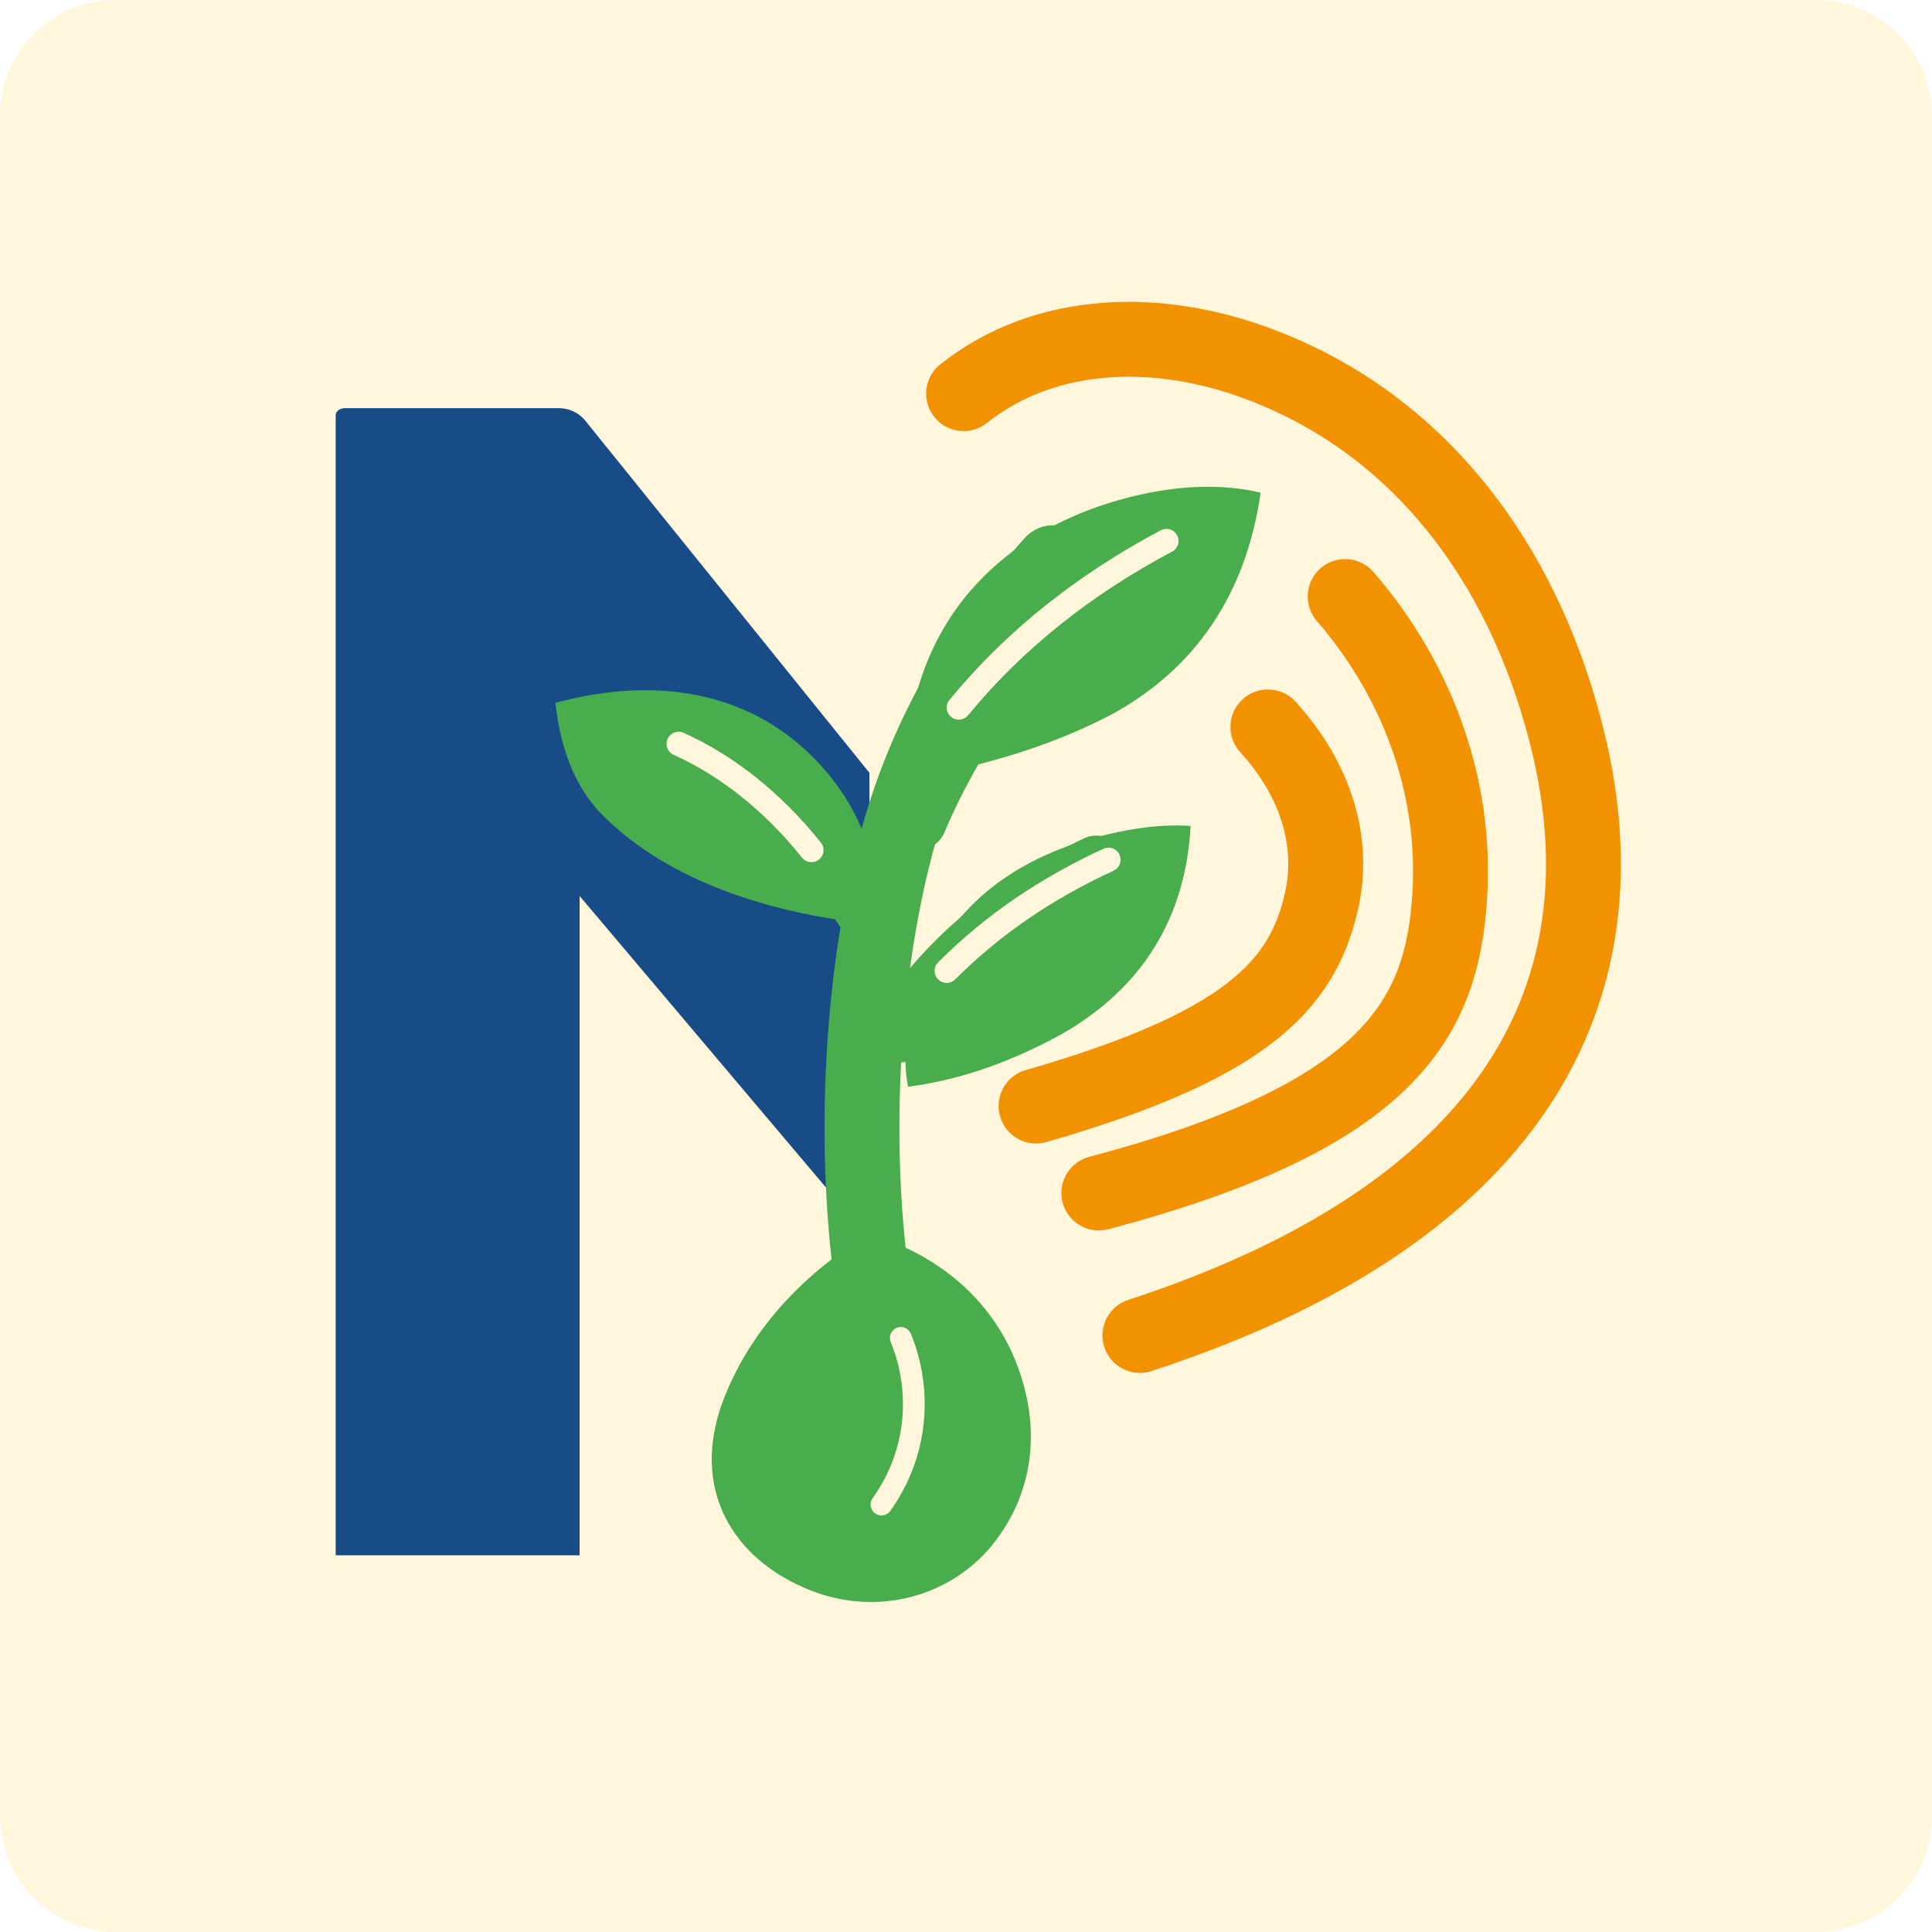
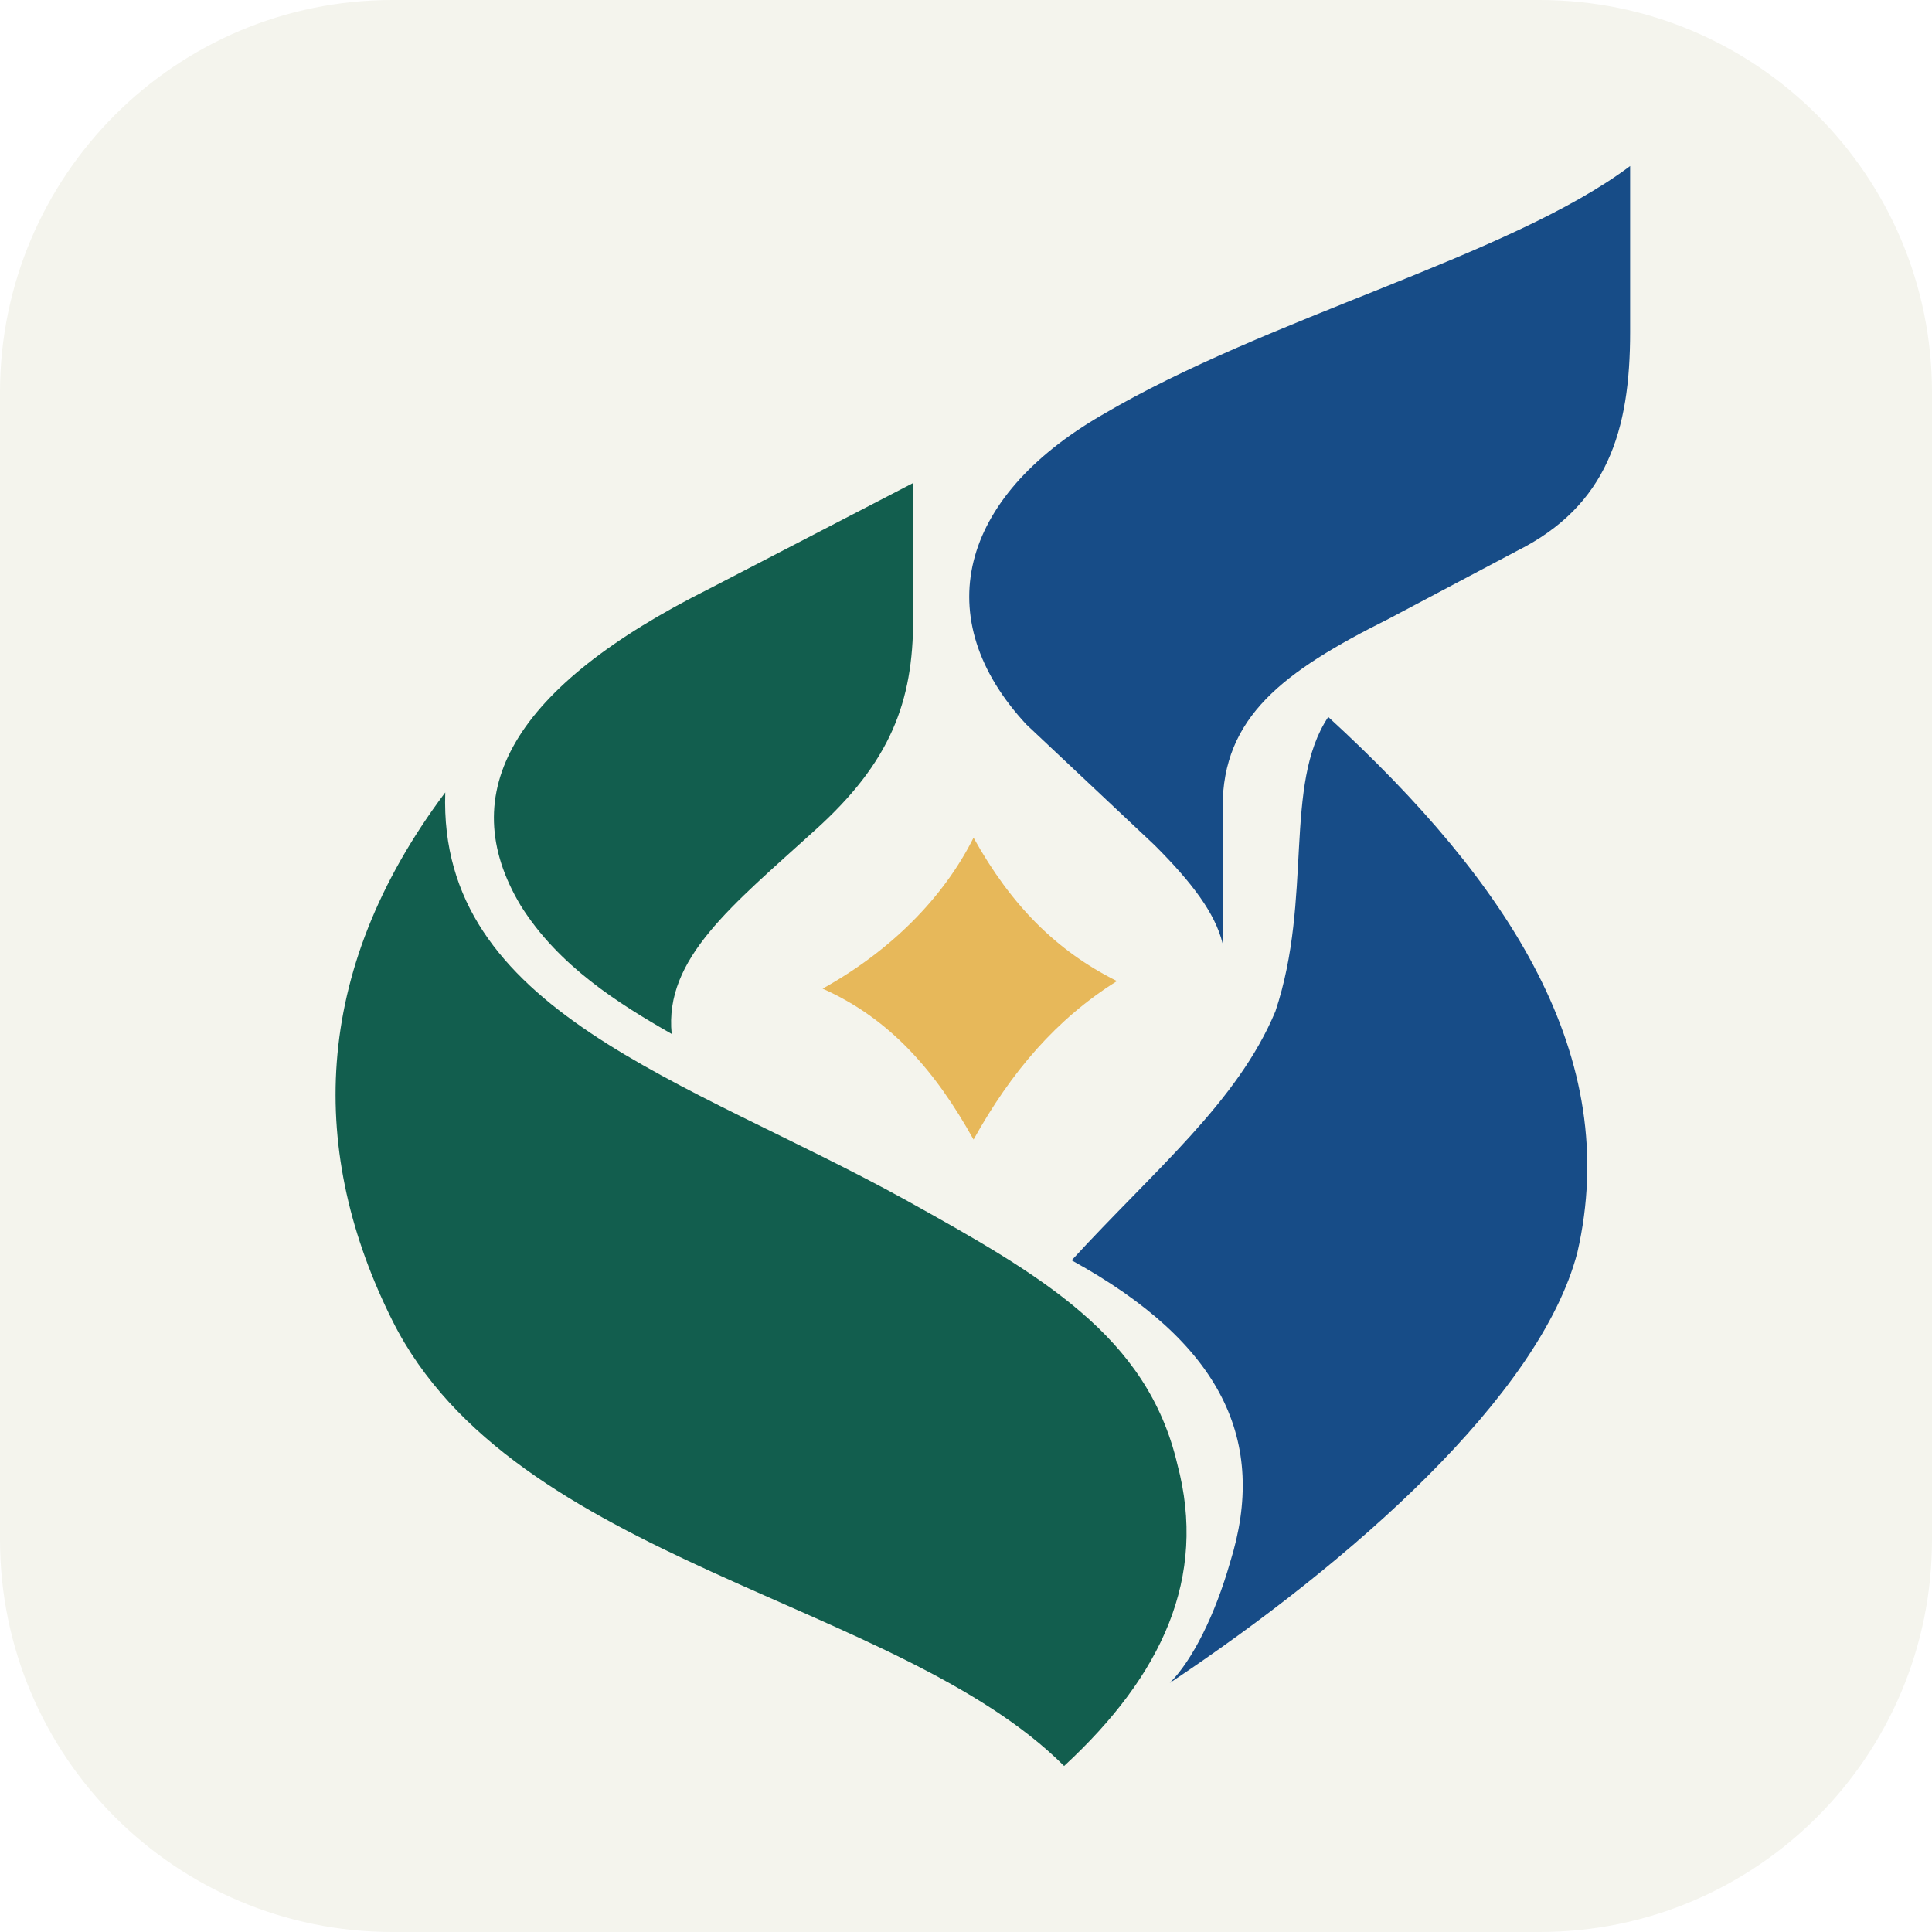
- <svg xmlns="http://www.w3.org/2000/svg" viewBox="0 0 800 800" role="img" aria-label="Nawah Project logo">
-   <rect width="800" height="800" rx="48" fill="#fff6dc" />
-   <path fill="#174c87" d="M139 644V172c0-2 2-3 4-3h88c5 0 9 2 12 6l117 145v193L240 371v273z" />
-   <path fill="none" stroke="#49ad4d" stroke-linecap="round" stroke-linejoin="round" stroke-width="31" d="M361 530c-8-59-4-127 10-180 11-42 33-82 65-117" />
-   <path fill="none" stroke="#49ad4d" stroke-linecap="round" stroke-linejoin="round" stroke-width="24" d="M365 389c-17-30-39-55-72-76m87 27c17-40 44-76 76-103m-84 191c19-31 48-54 82-70" />
-   <path fill="#49ad4d" d="M230 291c45-12 83-3 109 25 17 18 26 42 25 67-51-5-91-21-116-47-10-11-16-26-18-45z" />
-   <path fill="#49ad4d" d="M377 299c7-43 35-74 77-89 23-8 47-11 68-6-6 42-27 73-62 92-25 13-52 21-81 26-3-8-4-15-2-23z" />
-   <path fill="#49ad4d" d="M378 419c9-35 32-58 68-70 16-5 32-8 47-7-2 38-20 67-53 86-20 11-41 19-64 22-2-10-1-21 2-31z" />
-   <path fill="none" stroke="#fff6dc" stroke-linecap="round" stroke-width="10" d="M281 308c20 9 39 24 55 44m61-59c23-28 52-51 86-69m-91 178c19-19 41-34 67-46" />
-   <path fill="#49ad4d" d="M360 511c-29 17-52 43-62 73-11 35 7 61 34 73 26 12 57 7 77-15 20-23 23-53 10-82-11-24-32-41-59-49z" />
-   <path fill="none" stroke="#fff6dc" stroke-linecap="round" stroke-width="9" d="M373 554c9 22 7 48-8 69" />
-   <path fill="none" stroke="#f39200" stroke-linecap="round" stroke-width="31" d="M399 163c34-27 81-28 123-12 66 25 108 82 126 151 27 102-14 198-176 251" />
-   <path fill="none" stroke="#f39200" stroke-linecap="round" stroke-width="31" d="M557 247c32 37 47 83 43 128-4 49-28 88-145 119" />
-   <path fill="none" stroke="#f39200" stroke-linecap="round" stroke-width="31" d="M525 301c20 22 28 48 22 73-8 34-31 59-118 84" />
+ <svg xmlns="http://www.w3.org/2000/svg" viewBox="0 0 256 256" role="img" aria-label="مشروع نواة">
+   <rect width="256" height="256" rx="52" fill="#f4f4ed" />
+   <path fill="#125e4e" d="M59 105C41 129 41 153 52 175C68 207 119 212 141 234C154 222 160 209 156 194C152 177 138 169 120 159C91 143 58 134 59 105Z" />
+   <path fill="#125e4e" d="M121 64L94 78C68 91 60 105 69 120C74 128 82 133 89 137C88 127 97 120 108 110C118 101 121 93 121 82Z" />
+   <path fill="#174c87" d="M216 22C200 34 168 42 146 55C127 66 123 82 136 96L153 112C158 117 161 121 162 125L162 107C162 95 170 89 184 82L201 73C213 67 216 57 216 44Z" />
+   <path fill="#174c87" d="M176 95C170 104 174 119 169 134C164 146 153 155 142 167C162 178 168 191 163 207C161 214 158 220 155 223C179 207 204 185 209 166C215 140 200 117 176 95Z" />
+   <path fill="#e7b85a" d="M129 111C134 120 140 126 148 130C140 135 134 142 129 151C124 142 118 135 109 131C118 126 125 119 129 111Z" />
</svg>
